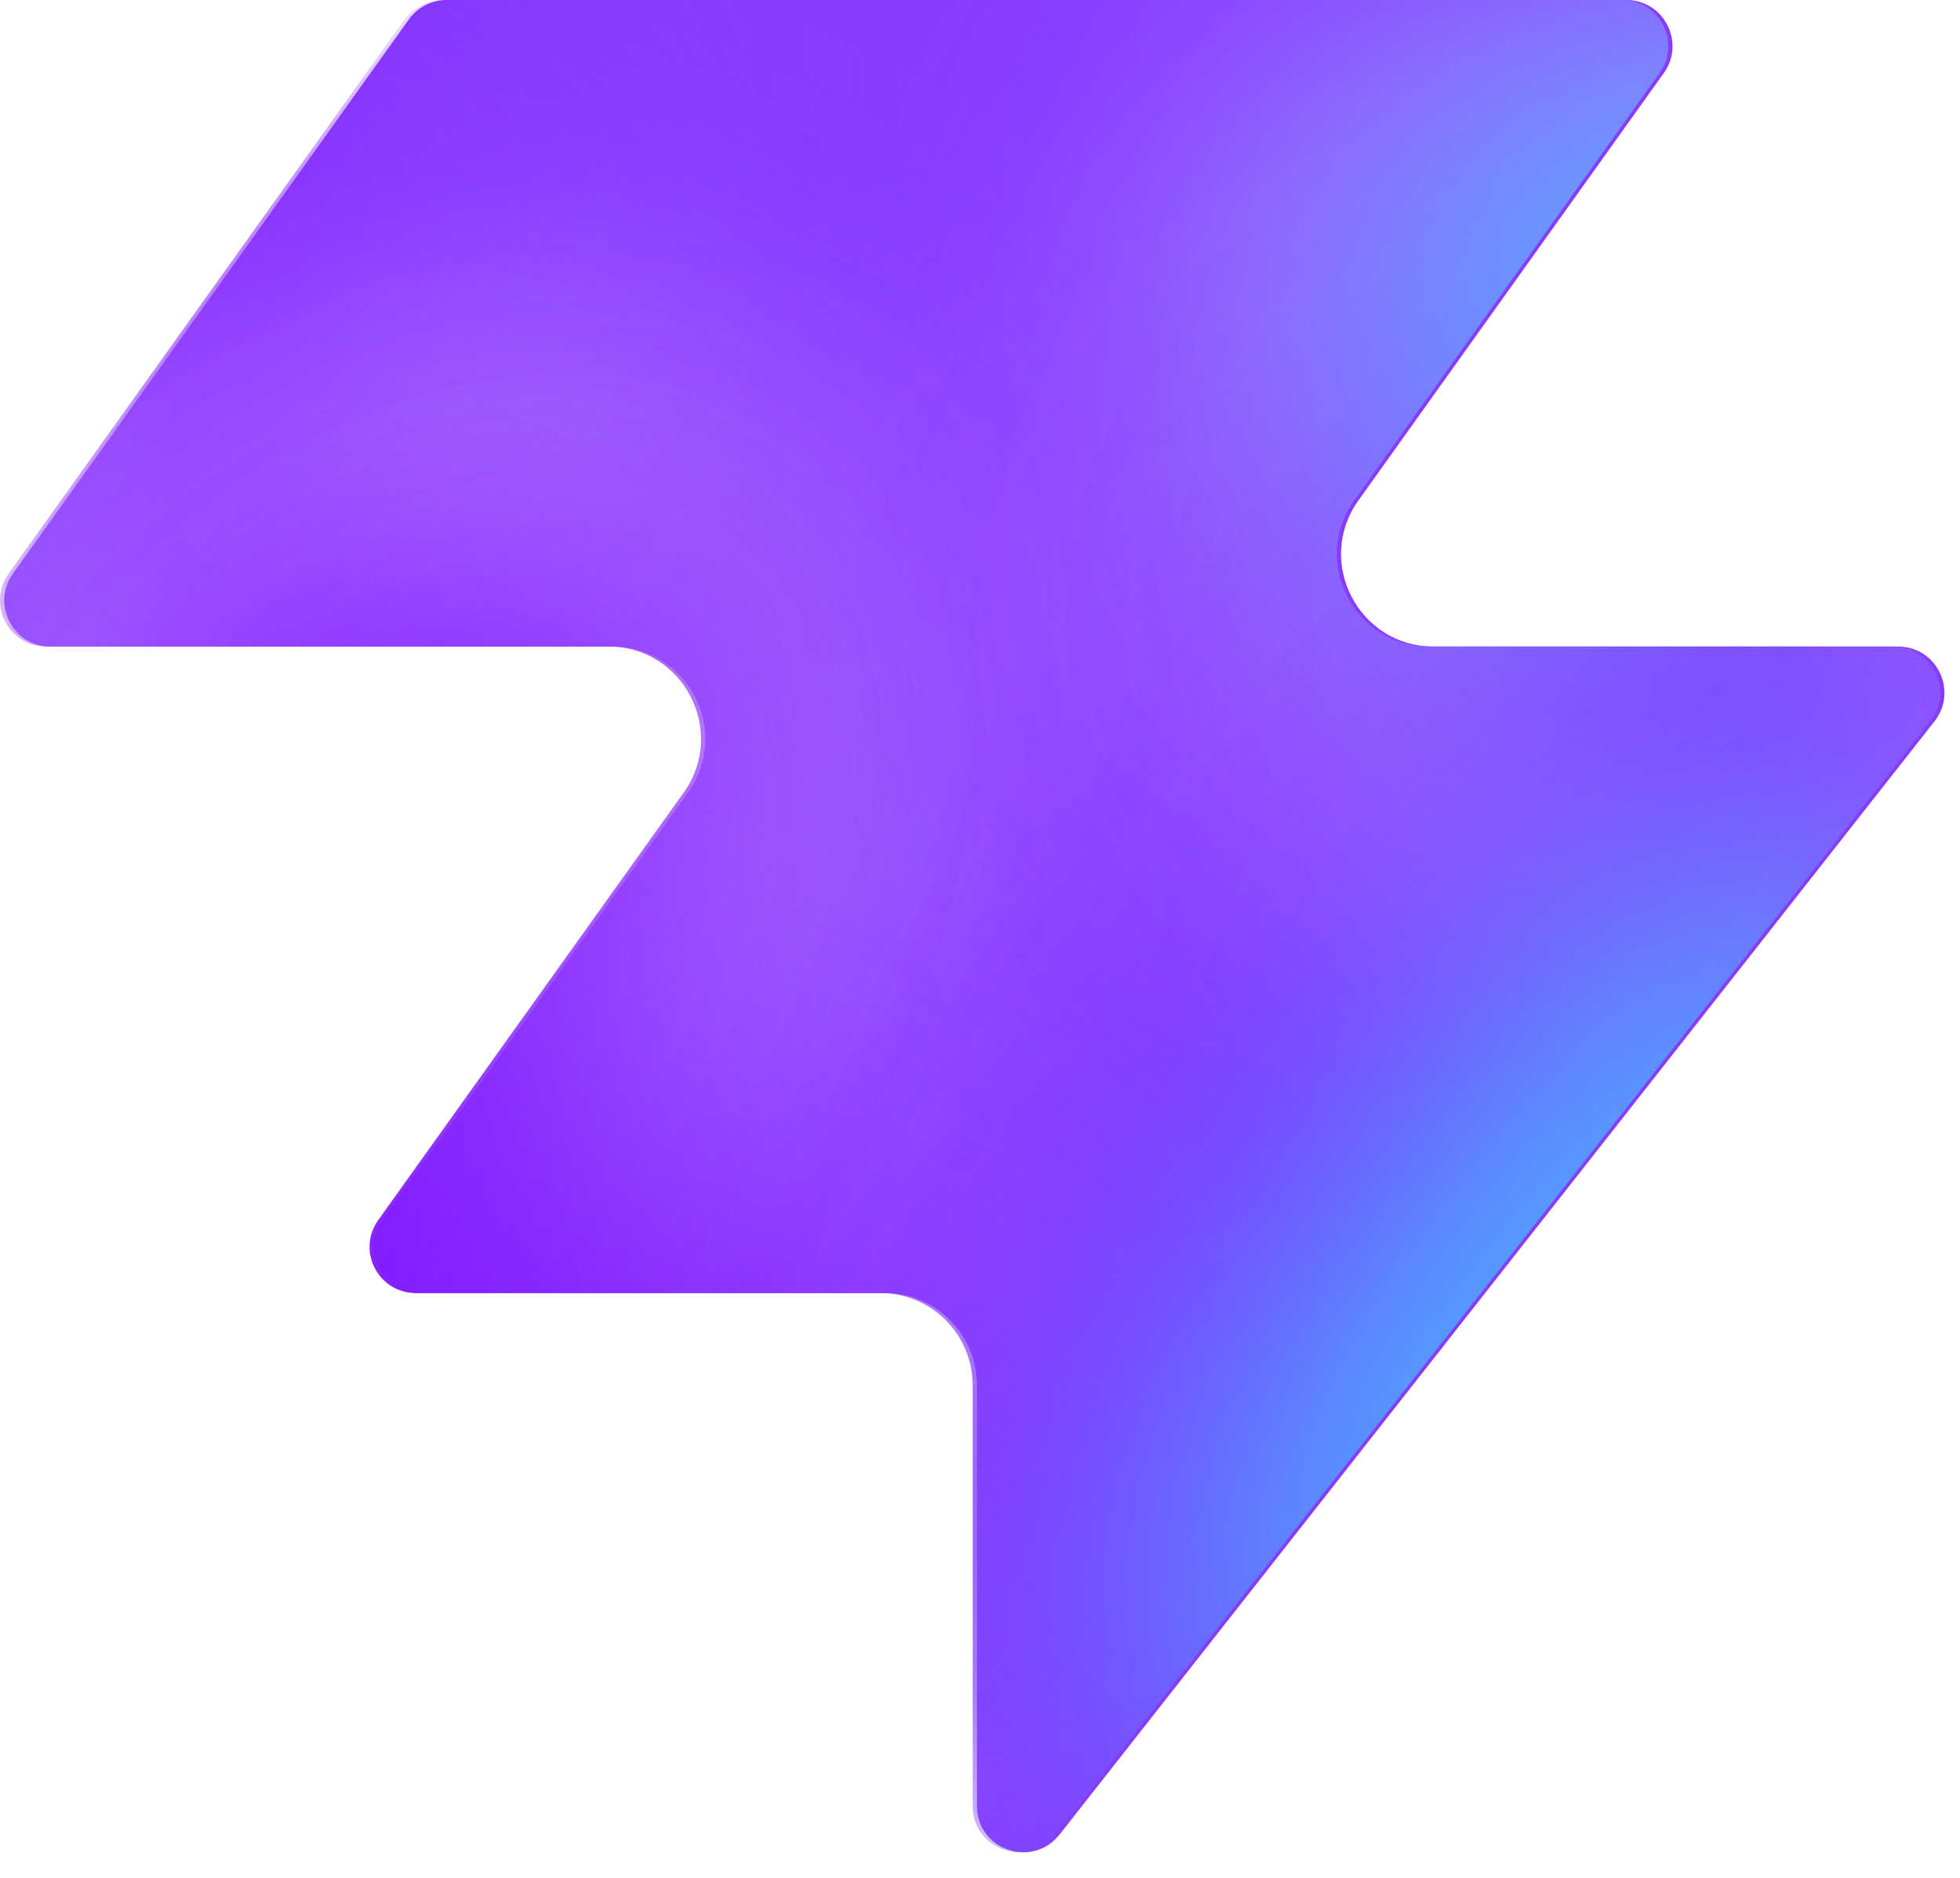
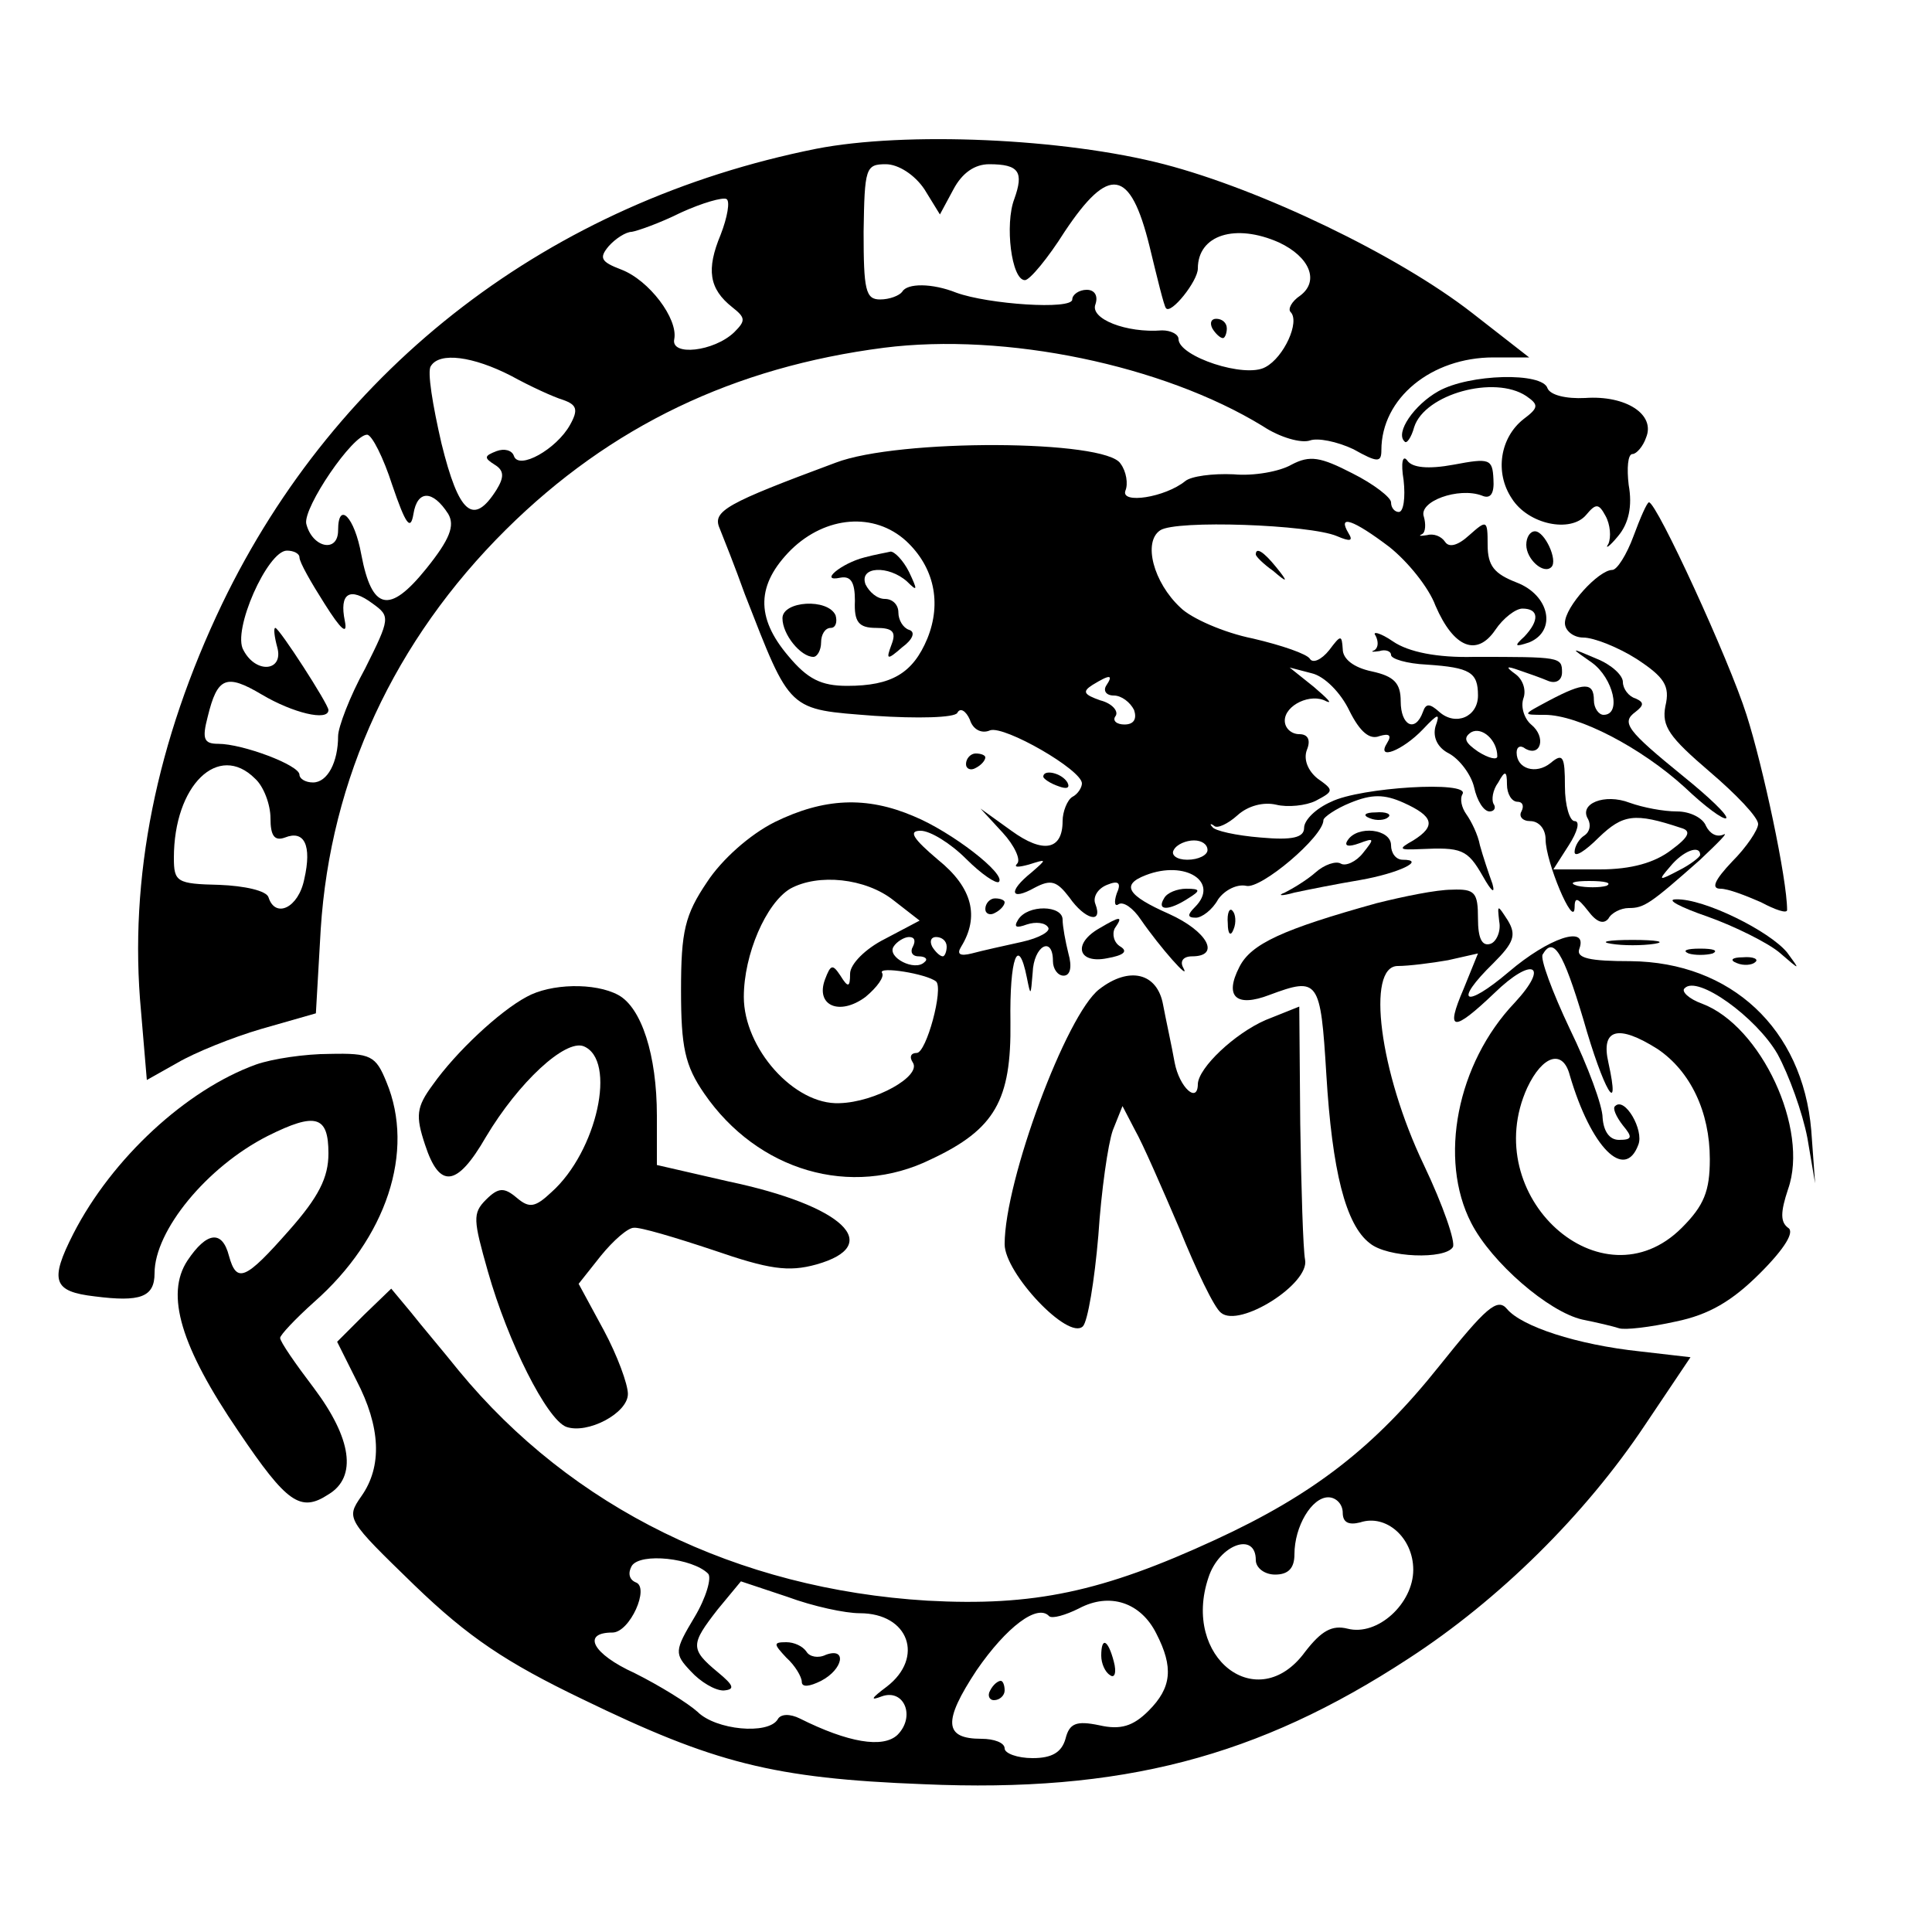
- <svg xmlns="http://www.w3.org/2000/svg" width="48" height="46" fill="none" viewBox="0 0 48 46">
-   <path fill="#863bff" d="M25.946 44.938c-.664.845-2.021.375-2.021-.698V33.937a2.26 2.26 0 0 0-2.262-2.262H10.287c-.92 0-1.456-1.04-.92-1.788l7.48-10.471c1.07-1.497 0-3.578-1.842-3.578H1.237c-.92 0-1.456-1.04-.92-1.788L10.013.474c.214-.297.556-.474.92-.474h28.894c.92 0 1.456 1.04.92 1.788l-7.48 10.471c-1.07 1.498 0 3.579 1.842 3.579h11.377c.943 0 1.473 1.088.89 1.83L25.947 44.94z" style="fill:#863bff;fill:color(display-p3 .525 .23 1);fill-opacity:1" />
-   <mask id="a" width="48" height="46" x="0" y="0" maskUnits="userSpaceOnUse" style="mask-type:alpha">
-     <path fill="#000" d="M25.842 44.938c-.664.844-2.021.375-2.021-.698V33.937a2.26 2.26 0 0 0-2.262-2.262H10.183c-.92 0-1.456-1.04-.92-1.788l7.48-10.471c1.07-1.498 0-3.579-1.842-3.579H1.133c-.92 0-1.456-1.04-.92-1.787L9.91.473c.214-.297.556-.474.92-.474h28.894c.92 0 1.456 1.04.92 1.788l-7.48 10.471c-1.07 1.498 0 3.578 1.842 3.578h11.377c.943 0 1.473 1.088.89 1.832L25.843 44.94z" style="fill:#000;fill-opacity:1" />
-   </mask>
-   <g mask="url(#a)">
-     <g filter="url(#b)">
-       <ellipse cx="5.508" cy="14.704" fill="#ede6ff" rx="5.508" ry="14.704" style="fill:#ede6ff;fill:color(display-p3 .927 .903 1);fill-opacity:1" transform="matrix(.00324 1 1 -.00324 -4.47 31.516)" />
-     </g>
-     <g filter="url(#c)">
-       <ellipse cx="10.399" cy="29.851" fill="#ede6ff" rx="10.399" ry="29.851" style="fill:#ede6ff;fill:color(display-p3 .927 .903 1);fill-opacity:1" transform="matrix(.00324 1 1 -.00324 -39.328 7.883)" />
-     </g>
-     <g filter="url(#d)">
-       <ellipse cx="5.508" cy="30.487" fill="#7e14ff" rx="5.508" ry="30.487" style="fill:#7e14ff;fill:color(display-p3 .492 .077 1);fill-opacity:1" transform="rotate(89.814 -25.913 -14.639)scale(1 -1)" />
-     </g>
-     <g filter="url(#e)">
-       <ellipse cx="5.508" cy="30.599" fill="#7e14ff" rx="5.508" ry="30.599" style="fill:#7e14ff;fill:color(display-p3 .492 .077 1);fill-opacity:1" transform="rotate(89.814 -32.644 -3.334)scale(1 -1)" />
-     </g>
-     <g filter="url(#f)">
-       <ellipse cx="5.508" cy="30.599" fill="#7e14ff" rx="5.508" ry="30.599" style="fill:#7e14ff;fill:color(display-p3 .492 .077 1);fill-opacity:1" transform="matrix(.00324 1 1 -.00324 -34.34 30.47)" />
-     </g>
-     <g filter="url(#g)">
-       <ellipse cx="14.072" cy="22.078" fill="#ede6ff" rx="14.072" ry="22.078" style="fill:#ede6ff;fill:color(display-p3 .927 .903 1);fill-opacity:1" transform="rotate(93.35 24.506 48.493)scale(-1 1)" />
-     </g>
-     <g filter="url(#h)">
-       <ellipse cx="3.47" cy="21.501" fill="#7e14ff" rx="3.47" ry="21.501" style="fill:#7e14ff;fill:color(display-p3 .492 .077 1);fill-opacity:1" transform="rotate(89.009 28.708 47.59)scale(-1 1)" />
-     </g>
-     <g filter="url(#i)">
-       <ellipse cx="3.47" cy="21.501" fill="#7e14ff" rx="3.47" ry="21.501" style="fill:#7e14ff;fill:color(display-p3 .492 .077 1);fill-opacity:1" transform="rotate(89.009 28.708 47.59)scale(-1 1)" />
-     </g>
-     <g filter="url(#j)">
-       <ellipse cx=".387" cy="8.972" fill="#7e14ff" rx="4.407" ry="29.108" style="fill:#7e14ff;fill:color(display-p3 .492 .077 1);fill-opacity:1" transform="rotate(39.51 .387 8.972)" />
-     </g>
-     <g filter="url(#k)">
-       <ellipse cx="47.523" cy="-6.092" fill="#7e14ff" rx="4.407" ry="29.108" style="fill:#7e14ff;fill:color(display-p3 .492 .077 1);fill-opacity:1" transform="rotate(37.892 47.523 -6.092)" />
-     </g>
-     <g filter="url(#l)">
-       <ellipse cx="41.412" cy="6.333" fill="#47bfff" rx="5.971" ry="9.665" style="fill:#47bfff;fill:color(display-p3 .28 .748 1);fill-opacity:1" transform="rotate(37.892 41.412 6.333)" />
-     </g>
-     <g filter="url(#m)">
-       <ellipse cx="-1.879" cy="38.332" fill="#7e14ff" rx="4.407" ry="29.108" style="fill:#7e14ff;fill:color(display-p3 .492 .077 1);fill-opacity:1" transform="rotate(37.892 -1.88 38.332)" />
-     </g>
-     <g filter="url(#n)">
-       <ellipse cx="-1.879" cy="38.332" fill="#7e14ff" rx="4.407" ry="29.108" style="fill:#7e14ff;fill:color(display-p3 .492 .077 1);fill-opacity:1" transform="rotate(37.892 -1.88 38.332)" />
-     </g>
-     <g filter="url(#o)">
-       <ellipse cx="35.651" cy="29.907" fill="#7e14ff" rx="4.407" ry="29.108" style="fill:#7e14ff;fill:color(display-p3 .492 .077 1);fill-opacity:1" transform="rotate(37.892 35.651 29.907)" />
-     </g>
-     <g filter="url(#p)">
-       <ellipse cx="38.418" cy="32.4" fill="#47bfff" rx="5.971" ry="15.297" style="fill:#47bfff;fill:color(display-p3 .28 .748 1);fill-opacity:1" transform="rotate(37.892 38.418 32.4)" />
-     </g>
+ <svg xmlns="http://www.w3.org/2000/svg" version="1.0" width="200pt" height="200pt" viewBox="0 0 200 200" preserveAspectRatio="xMidYMid meet">
+   <g transform="translate(0,200) scale(0.1,-0.1)" fill="#000000" stroke="none">
+     <path d="M845 1846 c-275 -55 -496 -224 -615 -471 -68 -142 -97 -284 -84 -422 l6 -71 32 18 c17 10 56 26 87 35 l56 16 5 87 c10 156 76 299 192 414 108 107 236 168 391 188 126 16 289 -18 392 -81 18 -12 40 -18 49 -15 8 3 28 -1 45 -9 25 -14 29 -14 29 -1 0 54 52 96 116 96 l37 0 -59 46 c-77 60 -219 128 -319 154 -104 27 -268 34 -360 16z m112 -42 l16 -26 14 26 c9 17 22 26 37 26 31 0 36 -8 26 -36 -10 -26 -3 -84 11 -84 5 0 24 23 41 50 46 69 68 66 88 -15 8 -33 15 -62 17 -64 5 -7 33 28 33 41 0 35 39 47 84 27 32 -15 42 -40 22 -55 -9 -6 -13 -14 -10 -17 10 -10 -7 -47 -26 -57 -21 -12 -90 11 -90 29 0 5 -8 9 -17 9 -37 -3 -75 12 -69 27 3 9 -1 15 -9 15 -8 0 -15 -5 -15 -10 0 -11 -87 -5 -120 7 -25 10 -51 10 -56 1 -3 -4 -13 -8 -23 -8 -15 0 -17 10 -17 70 1 66 2 70 23 70 13 0 30 -11 40 -26z m-211 -47 c-15 -36 -12 -56 12 -75 14 -11 14 -14 2 -26 -21 -20 -66 -25 -62 -7 4 21 -26 61 -55 72 -21 8 -23 12 -13 24 7 8 18 15 24 15 6 1 29 9 51 20 22 10 43 16 47 14 4 -2 1 -19 -6 -37z m-217 -146 c20 -11 44 -22 54 -25 14 -5 16 -10 7 -26 -14 -25 -53 -47 -58 -32 -2 6 -10 8 -18 5 -13 -5 -13 -7 -2 -14 10 -6 10 -13 2 -26 -24 -38 -39 -25 -57 48 -9 39 -15 75 -11 80 9 15 44 10 83 -10z m-123 -113 c14 -41 19 -48 22 -30 4 25 20 25 36 0 7 -12 2 -26 -23 -57 -38 -47 -56 -43 -67 15 -7 39 -24 56 -24 25 0 -24 -27 -18 -33 7 -3 17 48 92 63 92 5 0 17 -24 26 -52z m-96 -75 c0 -5 12 -26 26 -48 17 -27 24 -33 21 -18 -6 29 5 36 29 18 18 -13 18 -15 -8 -67 -16 -29 -28 -61 -28 -70 0 -27 -11 -48 -26 -48 -8 0 -14 4 -14 8 0 10 -59 32 -84 32 -15 0 -17 5 -11 28 10 41 19 45 56 23 32 -19 69 -28 69 -16 0 6 -51 85 -55 85 -2 0 -1 -9 2 -20 7 -25 -22 -28 -35 -3 -12 20 25 103 45 103 7 0 13 -3 13 -7z m-46 -229 c9 -8 16 -27 16 -41 0 -18 4 -24 15 -20 20 8 28 -8 20 -43 -6 -30 -30 -41 -37 -19 -2 7 -25 12 -51 13 -44 1 -47 3 -47 28 0 75 46 120 84 82z" />
+     <path d="M1255 1660 c3 -5 8 -10 11 -10 2 0 4 5 4 10 0 6 -5 10 -11 10 -5 0 -7 -4 -4 -10z" />
+     <path d="M1489 1595 c-25 -14 -45 -43 -35 -52 2 -3 7 4 10 15 11 34 83 54 116 32 13 -9 13 -12 -3 -24 -24 -19 -30 -55 -12 -82 17 -27 61 -36 77 -17 10 12 13 12 20 -1 5 -9 6 -22 3 -29 -4 -6 1 -3 10 8 11 13 15 31 11 53 -2 17 -1 32 4 32 4 0 11 8 14 17 10 24 -21 44 -63 41 -20 -1 -36 3 -39 10 -5 17 -81 15 -113 -3z" />
+     <path d="M865 1521 c-113 -42 -128 -50 -120 -68 4 -10 16 -40 26 -68 48 -123 44 -119 134 -126 45 -3 83 -2 86 3 3 6 9 2 13 -7 3 -10 12 -15 21 -11 15 5 95 -41 95 -55 0 -4 -4 -11 -10 -14 -5 -3 -10 -15 -10 -25 0 -30 -20 -34 -53 -10 l-32 23 23 -25 c12 -13 19 -28 15 -32 -4 -4 1 -4 12 -1 19 6 19 6 3 -8 -25 -20 -22 -30 3 -16 17 9 23 7 36 -10 16 -23 35 -28 27 -7 -3 7 2 16 12 20 12 5 15 2 10 -9 -3 -9 -2 -14 2 -11 5 3 15 -4 23 -16 20 -29 52 -65 44 -50 -4 7 0 12 9 12 30 0 16 26 -24 44 -43 19 -50 30 -24 40 41 16 77 -7 51 -33 -8 -8 -8 -11 1 -11 6 0 17 8 23 19 7 10 20 16 29 14 15 -4 80 51 80 68 0 3 13 12 28 18 22 9 35 9 55 0 31 -14 34 -24 10 -39 -16 -9 -15 -10 7 -9 43 2 49 0 65 -28 9 -16 13 -19 10 -8 -4 11 -10 29 -13 40 -2 11 -9 25 -14 32 -5 7 -7 16 -4 21 8 14 -106 7 -136 -8 -16 -7 -28 -19 -28 -27 0 -10 -12 -13 -45 -10 -25 2 -48 7 -50 11 -3 3 -2 4 2 1 3 -3 14 2 24 11 11 10 27 14 40 11 12 -3 31 -1 41 4 19 10 19 11 2 23 -10 8 -15 20 -11 30 4 10 1 16 -8 16 -8 0 -15 6 -15 14 0 16 27 29 43 20 7 -3 1 3 -13 15 l-25 20 23 -6 c13 -3 30 -20 39 -39 11 -22 21 -30 31 -26 10 3 13 1 8 -7 -12 -19 16 -8 37 14 16 17 18 17 13 3 -3 -11 2 -22 14 -28 11 -6 23 -22 26 -35 3 -14 10 -25 16 -25 5 0 7 4 4 8 -2 4 -1 14 5 22 7 13 9 12 9 -2 0 -10 5 -18 11 -18 5 0 7 -4 4 -10 -3 -5 1 -10 9 -10 9 0 16 -8 16 -19 0 -23 29 -92 30 -71 0 12 3 11 14 -3 9 -12 16 -14 21 -8 3 6 13 11 21 11 16 0 22 4 74 50 19 18 30 29 24 26 -7 -3 -14 1 -18 9 -3 8 -16 15 -30 15 -14 0 -35 4 -49 9 -26 10 -53 -1 -43 -17 3 -6 2 -13 -4 -17 -5 -3 -10 -11 -10 -17 0 -6 11 1 25 15 25 24 37 26 85 10 11 -3 9 -9 -10 -23 -17 -13 -41 -20 -74 -20 l-48 0 16 25 c9 14 12 25 6 25 -5 0 -10 16 -10 36 0 31 -2 35 -15 24 -15 -12 -35 -6 -35 11 0 6 4 8 9 4 16 -9 22 12 6 25 -7 6 -11 18 -8 27 3 8 0 19 -8 25 -11 8 -10 9 4 4 9 -3 23 -8 30 -11 8 -3 14 1 14 9 0 16 -2 16 -91 16 -38 -1 -68 5 -84 16 -13 9 -22 11 -18 6 3 -6 3 -12 -1 -15 -5 -2 -2 -2 5 -1 6 2 12 0 12 -4 0 -4 16 -9 37 -10 45 -3 53 -8 53 -32 0 -22 -23 -32 -40 -17 -10 9 -14 9 -17 0 -8 -22 -23 -14 -23 11 0 19 -7 26 -30 31 -19 4 -30 13 -30 23 -1 15 -2 15 -14 -1 -8 -10 -17 -14 -20 -9 -3 5 -29 14 -59 21 -30 6 -64 21 -75 32 -28 26 -39 68 -21 80 16 11 155 6 183 -6 14 -6 17 -5 12 3 -12 20 5 14 42 -14 19 -15 41 -42 48 -61 19 -44 43 -53 62 -25 8 12 21 22 28 22 17 0 18 -12 2 -29 -11 -10 -10 -11 5 -6 29 12 21 49 -13 62 -23 9 -30 17 -30 39 0 26 -1 26 -19 10 -12 -11 -21 -13 -25 -7 -4 6 -12 9 -19 7 -7 -1 -9 -1 -5 1 4 2 4 11 2 18 -6 16 36 31 60 22 9 -4 13 2 12 17 -1 21 -4 22 -41 15 -27 -5 -43 -3 -48 4 -5 7 -7 -2 -4 -20 2 -18 0 -33 -5 -33 -4 0 -8 4 -8 10 0 5 -18 19 -40 30 -33 17 -44 19 -63 9 -12 -7 -39 -12 -60 -10 -22 1 -44 -2 -50 -7 -21 -17 -67 -24 -62 -10 3 7 1 20 -5 28 -15 25 -230 26 -295 1z m73 -81 c29 -27 37 -64 22 -101 -15 -36 -37 -49 -83 -49 -27 0 -41 7 -61 31 -34 40 -33 74 3 110 36 35 86 39 119 9z m207 -150 c-3 -5 0 -10 8 -10 8 0 17 -7 21 -15 3 -9 0 -15 -10 -15 -8 0 -13 4 -9 9 3 5 -4 13 -16 16 -17 6 -19 9 -8 16 18 11 22 11 14 -1z m405 -73 c0 -4 -9 -2 -20 5 -13 9 -16 14 -7 20 11 6 27 -8 27 -25z m-300 -97 c0 -5 -9 -10 -21 -10 -11 0 -17 5 -14 10 3 6 13 10 21 10 8 0 14 -4 14 -10z m510 -5 c0 -2 -10 -10 -22 -16 -21 -11 -22 -11 -9 4 13 16 31 23 31 12z m-97 -32 c-7 -2 -21 -2 -30 0 -10 3 -4 5 12 5 17 0 24 -2 18 -5z" />
+     <path d="M895 1423 c-24 -6 -48 -26 -25 -21 11 2 15 -5 15 -24 -1 -22 4 -28 22 -28 17 0 21 -4 16 -17 -6 -16 -5 -17 11 -3 11 8 14 16 7 18 -6 2 -11 10 -11 18 0 8 -6 14 -14 14 -8 0 -16 7 -20 15 -7 19 24 20 43 3 11 -11 11 -9 2 10 -6 12 -15 21 -19 21 -4 -1 -16 -3 -27 -6z" />
+     <path d="M810 1360 c0 -17 19 -40 32 -40 4 0 8 7 8 15 0 8 4 15 10 15 5 0 7 6 5 13 -8 18 -55 15 -55 -3z" />
+     <path d="M1691 1445 c-7 -19 -17 -35 -22 -35 -14 0 -49 -38 -49 -55 0 -8 9 -15 19 -15 11 0 36 -10 55 -22 29 -19 35 -28 30 -49 -4 -21 4 -32 46 -68 27 -23 50 -47 50 -54 0 -6 -12 -24 -27 -39 -18 -19 -22 -28 -12 -28 8 0 26 -7 42 -14 15 -8 27 -12 27 -8 0 32 -25 149 -42 202 -18 57 -93 220 -101 220 -2 0 -9 -16 -16 -35z" />
+     <path d="M1580 1436 c0 -15 18 -31 26 -23 7 7 -7 37 -17 37 -5 0 -9 -6 -9 -14z" />
+     <path d="M1300 1426 c0 -2 8 -10 18 -17 15 -13 16 -12 3 4 -13 16 -21 21 -21 13z" />
+     <path d="M1648 1314 c22 -16 31 -54 12 -54 -5 0 -10 7 -10 15 0 19 -10 19 -46 0 -28 -15 -29 -15 -5 -15 35 0 100 -34 145 -75 21 -20 40 -34 43 -32 2 3 -18 22 -44 43 -59 48 -65 56 -50 67 9 7 9 10 0 14 -7 2 -13 10 -13 17 0 7 -12 18 -27 24 -28 12 -28 12 -5 -4z" />
+     <path d="M1000 1209 c0 -5 5 -7 10 -4 6 3 10 8 10 11 0 2 -4 4 -10 4 -5 0 -10 -5 -10 -11z" />
+     <path d="M1080 1196 c0 -2 7 -7 16 -10 8 -3 12 -2 9 4 -6 10 -25 14 -25 6z" />
+     <path d="M802 1149 c-26 -13 -55 -39 -70 -62 -23 -34 -27 -51 -27 -112 0 -59 4 -78 24 -107 55 -80 152 -109 235 -68 66 31 83 61 82 142 -1 66 8 91 17 46 4 -20 4 -19 6 5 1 28 21 39 21 12 0 -8 5 -15 11 -15 7 0 9 9 5 23 -3 12 -6 28 -6 35 0 15 -36 16 -46 0 -5 -8 -2 -9 9 -5 9 3 19 2 22 -3 3 -4 -9 -11 -27 -15 -18 -4 -41 -9 -52 -12 -12 -3 -16 -1 -11 7 19 31 12 61 -24 90 -26 22 -31 30 -18 30 10 0 31 -13 47 -29 16 -16 31 -26 34 -24 8 8 -49 52 -88 68 -49 21 -93 19 -144 -6z m123 -81 l27 -21 -36 -19 c-20 -10 -36 -26 -36 -36 0 -14 -2 -15 -10 -2 -8 12 -10 12 -16 -4 -10 -27 15 -38 42 -18 12 10 20 21 17 25 -4 7 46 -1 56 -9 8 -7 -10 -74 -20 -74 -6 0 -8 -4 -4 -10 9 -14 -39 -41 -76 -42 -47 -2 -99 57 -99 110 0 44 23 97 48 112 29 16 78 11 107 -12z m20 -48 c-3 -5 -1 -10 6 -10 7 0 10 -3 6 -6 -10 -10 -39 5 -32 16 3 5 11 10 16 10 6 0 7 -4 4 -10z m35 0 c0 -5 -2 -10 -4 -10 -3 0 -8 5 -11 10 -3 6 -1 10 4 10 6 0 11 -4 11 -10z" />
+     <path d="M1418 1153 c7 -3 16 -2 19 1 4 3 -2 6 -13 5 -11 0 -14 -3 -6 -6z" />
+     <path d="M1395 1130 c-4 -6 1 -7 12 -3 16 6 16 5 4 -10 -7 -9 -18 -14 -23 -11 -5 3 -17 -1 -26 -9 -9 -8 -24 -17 -32 -21 -8 -3 -4 -4 10 0 14 3 44 9 68 13 40 7 69 21 44 21 -7 0 -12 7 -12 15 0 17 -35 21 -45 5z" />
+     <path d="M1205 1070 c-8 -13 5 -13 25 0 13 8 13 10 -2 10 -9 0 -20 -4 -23 -10z" />
+     <path d="M1425 1065 c-97 -27 -130 -42 -142 -66 -16 -31 -3 -42 31 -29 51 19 53 16 59 -82 6 -100 20 -156 45 -175 18 -15 78 -17 86 -4 3 5 -10 43 -30 85 -46 96 -60 206 -27 206 11 0 35 3 52 6 l31 7 -15 -37 c-19 -44 -11 -45 32 -4 39 38 58 30 21 -10 -60 -63 -79 -162 -45 -228 21 -41 80 -92 115 -100 15 -3 32 -7 38 -9 6 -2 32 1 59 7 34 7 58 21 87 50 26 26 36 43 29 47 -8 6 -8 16 0 40 22 62 -28 169 -89 192 -14 5 -22 13 -18 16 13 14 74 -30 96 -68 12 -22 26 -61 31 -87 l8 -47 -4 55 c-9 105 -83 174 -187 175 -42 0 -57 3 -53 13 9 25 -32 11 -73 -24 -46 -39 -58 -32 -16 9 21 21 24 29 15 44 -11 17 -11 17 -9 -1 2 -10 -3 -21 -9 -23 -9 -3 -13 6 -13 26 0 27 -3 31 -27 30 -16 0 -50 -7 -78 -14z m214 -120 c21 -74 39 -104 26 -45 -8 35 10 40 51 14 34 -23 54 -65 54 -114 0 -33 -6 -48 -29 -71 -83 -83 -211 33 -160 145 16 34 37 40 44 13 22 -75 57 -110 71 -72 6 15 -14 50 -24 40 -3 -2 1 -11 8 -20 10 -12 10 -15 -4 -15 -10 0 -16 9 -17 23 0 12 -15 53 -34 92 -18 38 -31 73 -28 77 11 19 21 3 42 -67z" />
+     <path d="M1020 1059 c0 -5 5 -7 10 -4 6 3 10 8 10 11 0 2 -4 4 -10 4 -5 0 -10 -5 -10 -11z" />
+     <path d="M1768 1051 c28 -10 62 -27 74 -37 22 -19 22 -19 8 0 -18 22 -86 56 -115 55 -11 0 4 -8 33 -18z" />
+     <path d="M1271 1044 c0 -11 3 -14 6 -6 3 7 2 16 -1 19 -3 4 -6 -2 -5 -13z" />
+     <path d="M1138 1039 c-28 -16 -22 -37 8 -31 17 3 22 7 14 12 -7 4 -9 13 -6 19 9 13 6 13 -16 0z" />
+     <path d="M1668 1023 c12 -2 32 -2 45 0 12 2 2 4 -23 4 -25 0 -35 -2 -22 -4z" />
+     <path d="M1748 1013 c6 -2 18 -2 25 0 6 3 1 5 -13 5 -14 0 -19 -2 -12 -5z" />
+     <path d="M1798 1003 c7 -3 16 -2 19 1 4 3 -2 6 -13 5 -11 0 -14 -3 -6 -6z" />
+     <path d="M1138 976 c-34 -26 -98 -198 -98 -264 0 -30 66 -100 81 -85 5 5 12 47 16 94 3 46 10 95 15 109 l10 25 13 -25 c8 -14 28 -60 46 -102 17 -42 36 -82 43 -87 19 -16 92 30 87 55 -2 10 -4 74 -5 141 l-1 121 -35 -14 c-32 -14 -69 -49 -70 -66 0 -21 -19 -4 -24 22 -3 17 -9 44 -12 60 -6 33 -35 40 -66 16z" />
+     <path d="M545 968 c-28 -15 -73 -57 -97 -91 -17 -23 -18 -32 -8 -62 15 -46 33 -44 63 8 34 57 82 101 101 94 35 -14 14 -109 -33 -151 -17 -16 -23 -17 -36 -6 -13 11 -19 11 -32 -2 -14 -14 -13 -21 2 -74 21 -74 61 -153 81 -161 22 -8 64 14 64 34 0 10 -11 40 -25 66 l-26 48 23 29 c13 16 28 29 34 29 6 1 43 -10 82 -23 58 -20 78 -23 107 -15 71 20 28 61 -91 86 l-74 17 0 51 c0 63 -16 112 -40 125 -24 13 -70 12 -95 -2z" />
+     <path d="M265 898 c-72 -26 -149 -97 -189 -175 -25 -49 -21 -60 22 -65 47 -6 62 -1 62 24 0 44 54 110 117 142 50 25 63 21 63 -18 0 -25 -10 -45 -41 -80 -45 -51 -54 -55 -62 -26 -7 27 -23 25 -43 -5 -23 -35 -7 -89 53 -177 50 -74 64 -84 93 -65 30 18 24 58 -15 110 -19 25 -35 48 -35 52 0 3 16 20 35 37 75 66 105 156 75 228 -11 27 -16 30 -59 29 -25 0 -59 -5 -76 -11z" />
+     <path d="M377 639 l-28 -28 20 -40 c25 -48 27 -89 5 -120 -16 -23 -15 -24 55 -92 56 -54 95 -80 174 -118 136 -66 197 -82 353 -88 205 -9 346 28 502 130 94 61 183 149 245 242 l47 70 -52 6 c-66 7 -123 26 -138 44 -10 12 -22 1 -70 -59 -67 -84 -130 -133 -232 -180 -117 -54 -188 -69 -298 -63 -197 12 -368 96 -485 238 -16 20 -39 47 -50 61 l-20 24 -28 -27z m1013 -205 c0 -10 6 -13 18 -10 27 9 55 -16 55 -49 0 -35 -37 -69 -68 -61 -16 4 -27 -2 -44 -24 -49 -67 -128 -6 -100 77 11 34 49 48 49 18 0 -8 9 -15 20 -15 14 0 20 7 20 21 0 29 18 59 35 59 8 0 15 -7 15 -16z m-657 -63 c4 -4 -2 -25 -14 -45 -21 -35 -21 -38 -4 -56 10 -11 25 -20 34 -20 12 1 11 5 -6 19 -29 24 -28 29 0 65 l24 29 48 -16 c27 -10 60 -17 75 -17 51 0 67 -46 28 -76 -16 -12 -18 -15 -5 -10 23 8 35 -21 16 -40 -15 -14 -51 -8 -101 17 -10 5 -20 5 -23 -1 -10 -16 -64 -11 -83 8 -10 9 -39 27 -65 40 -44 20 -55 42 -23 42 18 0 39 47 24 52 -7 3 -8 10 -4 17 9 14 63 8 79 -8z m464 -62 c18 -35 16 -56 -8 -80 -16 -16 -29 -20 -51 -15 -24 5 -31 2 -35 -14 -4 -14 -14 -20 -34 -20 -16 0 -29 5 -29 10 0 6 -11 10 -24 10 -39 0 -40 18 -5 71 31 45 63 69 75 56 3 -3 17 1 31 8 32 17 64 6 80 -26z" />
+     <path d="M814 284 c9 -8 16 -20 16 -25 0 -6 8 -5 20 1 23 12 27 35 5 27 -8 -4 -17 -2 -20 3 -4 6 -13 10 -21 10 -14 0 -13 -2 0 -16z" />
+     <path d="M1140 286 c0 -8 4 -17 9 -20 5 -4 7 3 4 14 -6 23 -13 26 -13 6z" />
+     <path d="M1025 250 c-3 -5 -1 -10 4 -10 6 0 11 5 11 10 0 6 -2 10 -4 10 -3 0 -8 -4 -11 -10z" />
  </g>
-   <defs>
-     <filter id="b" width="60.045" height="41.654" x="-19.77" y="16.149" color-interpolation-filters="sRGB" filterUnits="userSpaceOnUse">
-       <feFlood flood-opacity="0" result="BackgroundImageFix" />
-       <feBlend in="SourceGraphic" in2="BackgroundImageFix" result="shape" />
-       <feGaussianBlur result="effect1_foregroundBlur_2002_17158" stdDeviation="7.659" />
-     </filter>
-     <filter id="c" width="90.34" height="51.437" x="-54.613" y="-7.533" color-interpolation-filters="sRGB" filterUnits="userSpaceOnUse">
-       <feFlood flood-opacity="0" result="BackgroundImageFix" />
-       <feBlend in="SourceGraphic" in2="BackgroundImageFix" result="shape" />
-       <feGaussianBlur result="effect1_foregroundBlur_2002_17158" stdDeviation="7.659" />
-     </filter>
-     <filter id="d" width="79.355" height="29.4" x="-49.64" y="2.03" color-interpolation-filters="sRGB" filterUnits="userSpaceOnUse">
-       <feFlood flood-opacity="0" result="BackgroundImageFix" />
-       <feBlend in="SourceGraphic" in2="BackgroundImageFix" result="shape" />
-       <feGaussianBlur result="effect1_foregroundBlur_2002_17158" stdDeviation="4.596" />
-     </filter>
-     <filter id="e" width="79.579" height="29.4" x="-45.045" y="20.029" color-interpolation-filters="sRGB" filterUnits="userSpaceOnUse">
-       <feFlood flood-opacity="0" result="BackgroundImageFix" />
-       <feBlend in="SourceGraphic" in2="BackgroundImageFix" result="shape" />
-       <feGaussianBlur result="effect1_foregroundBlur_2002_17158" stdDeviation="4.596" />
-     </filter>
-     <filter id="f" width="79.579" height="29.4" x="-43.513" y="21.178" color-interpolation-filters="sRGB" filterUnits="userSpaceOnUse">
-       <feFlood flood-opacity="0" result="BackgroundImageFix" />
-       <feBlend in="SourceGraphic" in2="BackgroundImageFix" result="shape" />
-       <feGaussianBlur result="effect1_foregroundBlur_2002_17158" stdDeviation="4.596" />
-     </filter>
-     <filter id="g" width="74.749" height="58.852" x="15.756" y="-17.901" color-interpolation-filters="sRGB" filterUnits="userSpaceOnUse">
-       <feFlood flood-opacity="0" result="BackgroundImageFix" />
-       <feBlend in="SourceGraphic" in2="BackgroundImageFix" result="shape" />
-       <feGaussianBlur result="effect1_foregroundBlur_2002_17158" stdDeviation="7.659" />
-     </filter>
-     <filter id="h" width="61.377" height="25.362" x="23.548" y="2.284" color-interpolation-filters="sRGB" filterUnits="userSpaceOnUse">
-       <feFlood flood-opacity="0" result="BackgroundImageFix" />
-       <feBlend in="SourceGraphic" in2="BackgroundImageFix" result="shape" />
-       <feGaussianBlur result="effect1_foregroundBlur_2002_17158" stdDeviation="4.596" />
-     </filter>
-     <filter id="i" width="61.377" height="25.362" x="23.548" y="2.284" color-interpolation-filters="sRGB" filterUnits="userSpaceOnUse">
-       <feFlood flood-opacity="0" result="BackgroundImageFix" />
-       <feBlend in="SourceGraphic" in2="BackgroundImageFix" result="shape" />
-       <feGaussianBlur result="effect1_foregroundBlur_2002_17158" stdDeviation="4.596" />
-     </filter>
-     <filter id="j" width="56.045" height="63.649" x="-27.636" y="-22.853" color-interpolation-filters="sRGB" filterUnits="userSpaceOnUse">
-       <feFlood flood-opacity="0" result="BackgroundImageFix" />
-       <feBlend in="SourceGraphic" in2="BackgroundImageFix" result="shape" />
-       <feGaussianBlur result="effect1_foregroundBlur_2002_17158" stdDeviation="4.596" />
-     </filter>
-     <filter id="k" width="54.814" height="64.646" x="20.116" y="-38.415" color-interpolation-filters="sRGB" filterUnits="userSpaceOnUse">
-       <feFlood flood-opacity="0" result="BackgroundImageFix" />
-       <feBlend in="SourceGraphic" in2="BackgroundImageFix" result="shape" />
-       <feGaussianBlur result="effect1_foregroundBlur_2002_17158" stdDeviation="4.596" />
-     </filter>
-     <filter id="l" width="33.541" height="35.313" x="24.641" y="-11.323" color-interpolation-filters="sRGB" filterUnits="userSpaceOnUse">
-       <feFlood flood-opacity="0" result="BackgroundImageFix" />
-       <feBlend in="SourceGraphic" in2="BackgroundImageFix" result="shape" />
-       <feGaussianBlur result="effect1_foregroundBlur_2002_17158" stdDeviation="4.596" />
-     </filter>
-     <filter id="m" width="54.814" height="64.646" x="-29.286" y="6.009" color-interpolation-filters="sRGB" filterUnits="userSpaceOnUse">
-       <feFlood flood-opacity="0" result="BackgroundImageFix" />
-       <feBlend in="SourceGraphic" in2="BackgroundImageFix" result="shape" />
-       <feGaussianBlur result="effect1_foregroundBlur_2002_17158" stdDeviation="4.596" />
-     </filter>
-     <filter id="n" width="54.814" height="64.646" x="-29.286" y="6.009" color-interpolation-filters="sRGB" filterUnits="userSpaceOnUse">
-       <feFlood flood-opacity="0" result="BackgroundImageFix" />
-       <feBlend in="SourceGraphic" in2="BackgroundImageFix" result="shape" />
-       <feGaussianBlur result="effect1_foregroundBlur_2002_17158" stdDeviation="4.596" />
-     </filter>
-     <filter id="o" width="54.814" height="64.646" x="8.244" y="-2.416" color-interpolation-filters="sRGB" filterUnits="userSpaceOnUse">
-       <feFlood flood-opacity="0" result="BackgroundImageFix" />
-       <feBlend in="SourceGraphic" in2="BackgroundImageFix" result="shape" />
-       <feGaussianBlur result="effect1_foregroundBlur_2002_17158" stdDeviation="4.596" />
-     </filter>
-     <filter id="p" width="39.409" height="43.623" x="18.713" y="10.588" color-interpolation-filters="sRGB" filterUnits="userSpaceOnUse">
-       <feFlood flood-opacity="0" result="BackgroundImageFix" />
-       <feBlend in="SourceGraphic" in2="BackgroundImageFix" result="shape" />
-       <feGaussianBlur result="effect1_foregroundBlur_2002_17158" stdDeviation="4.596" />
-     </filter>
-   </defs>
</svg>
